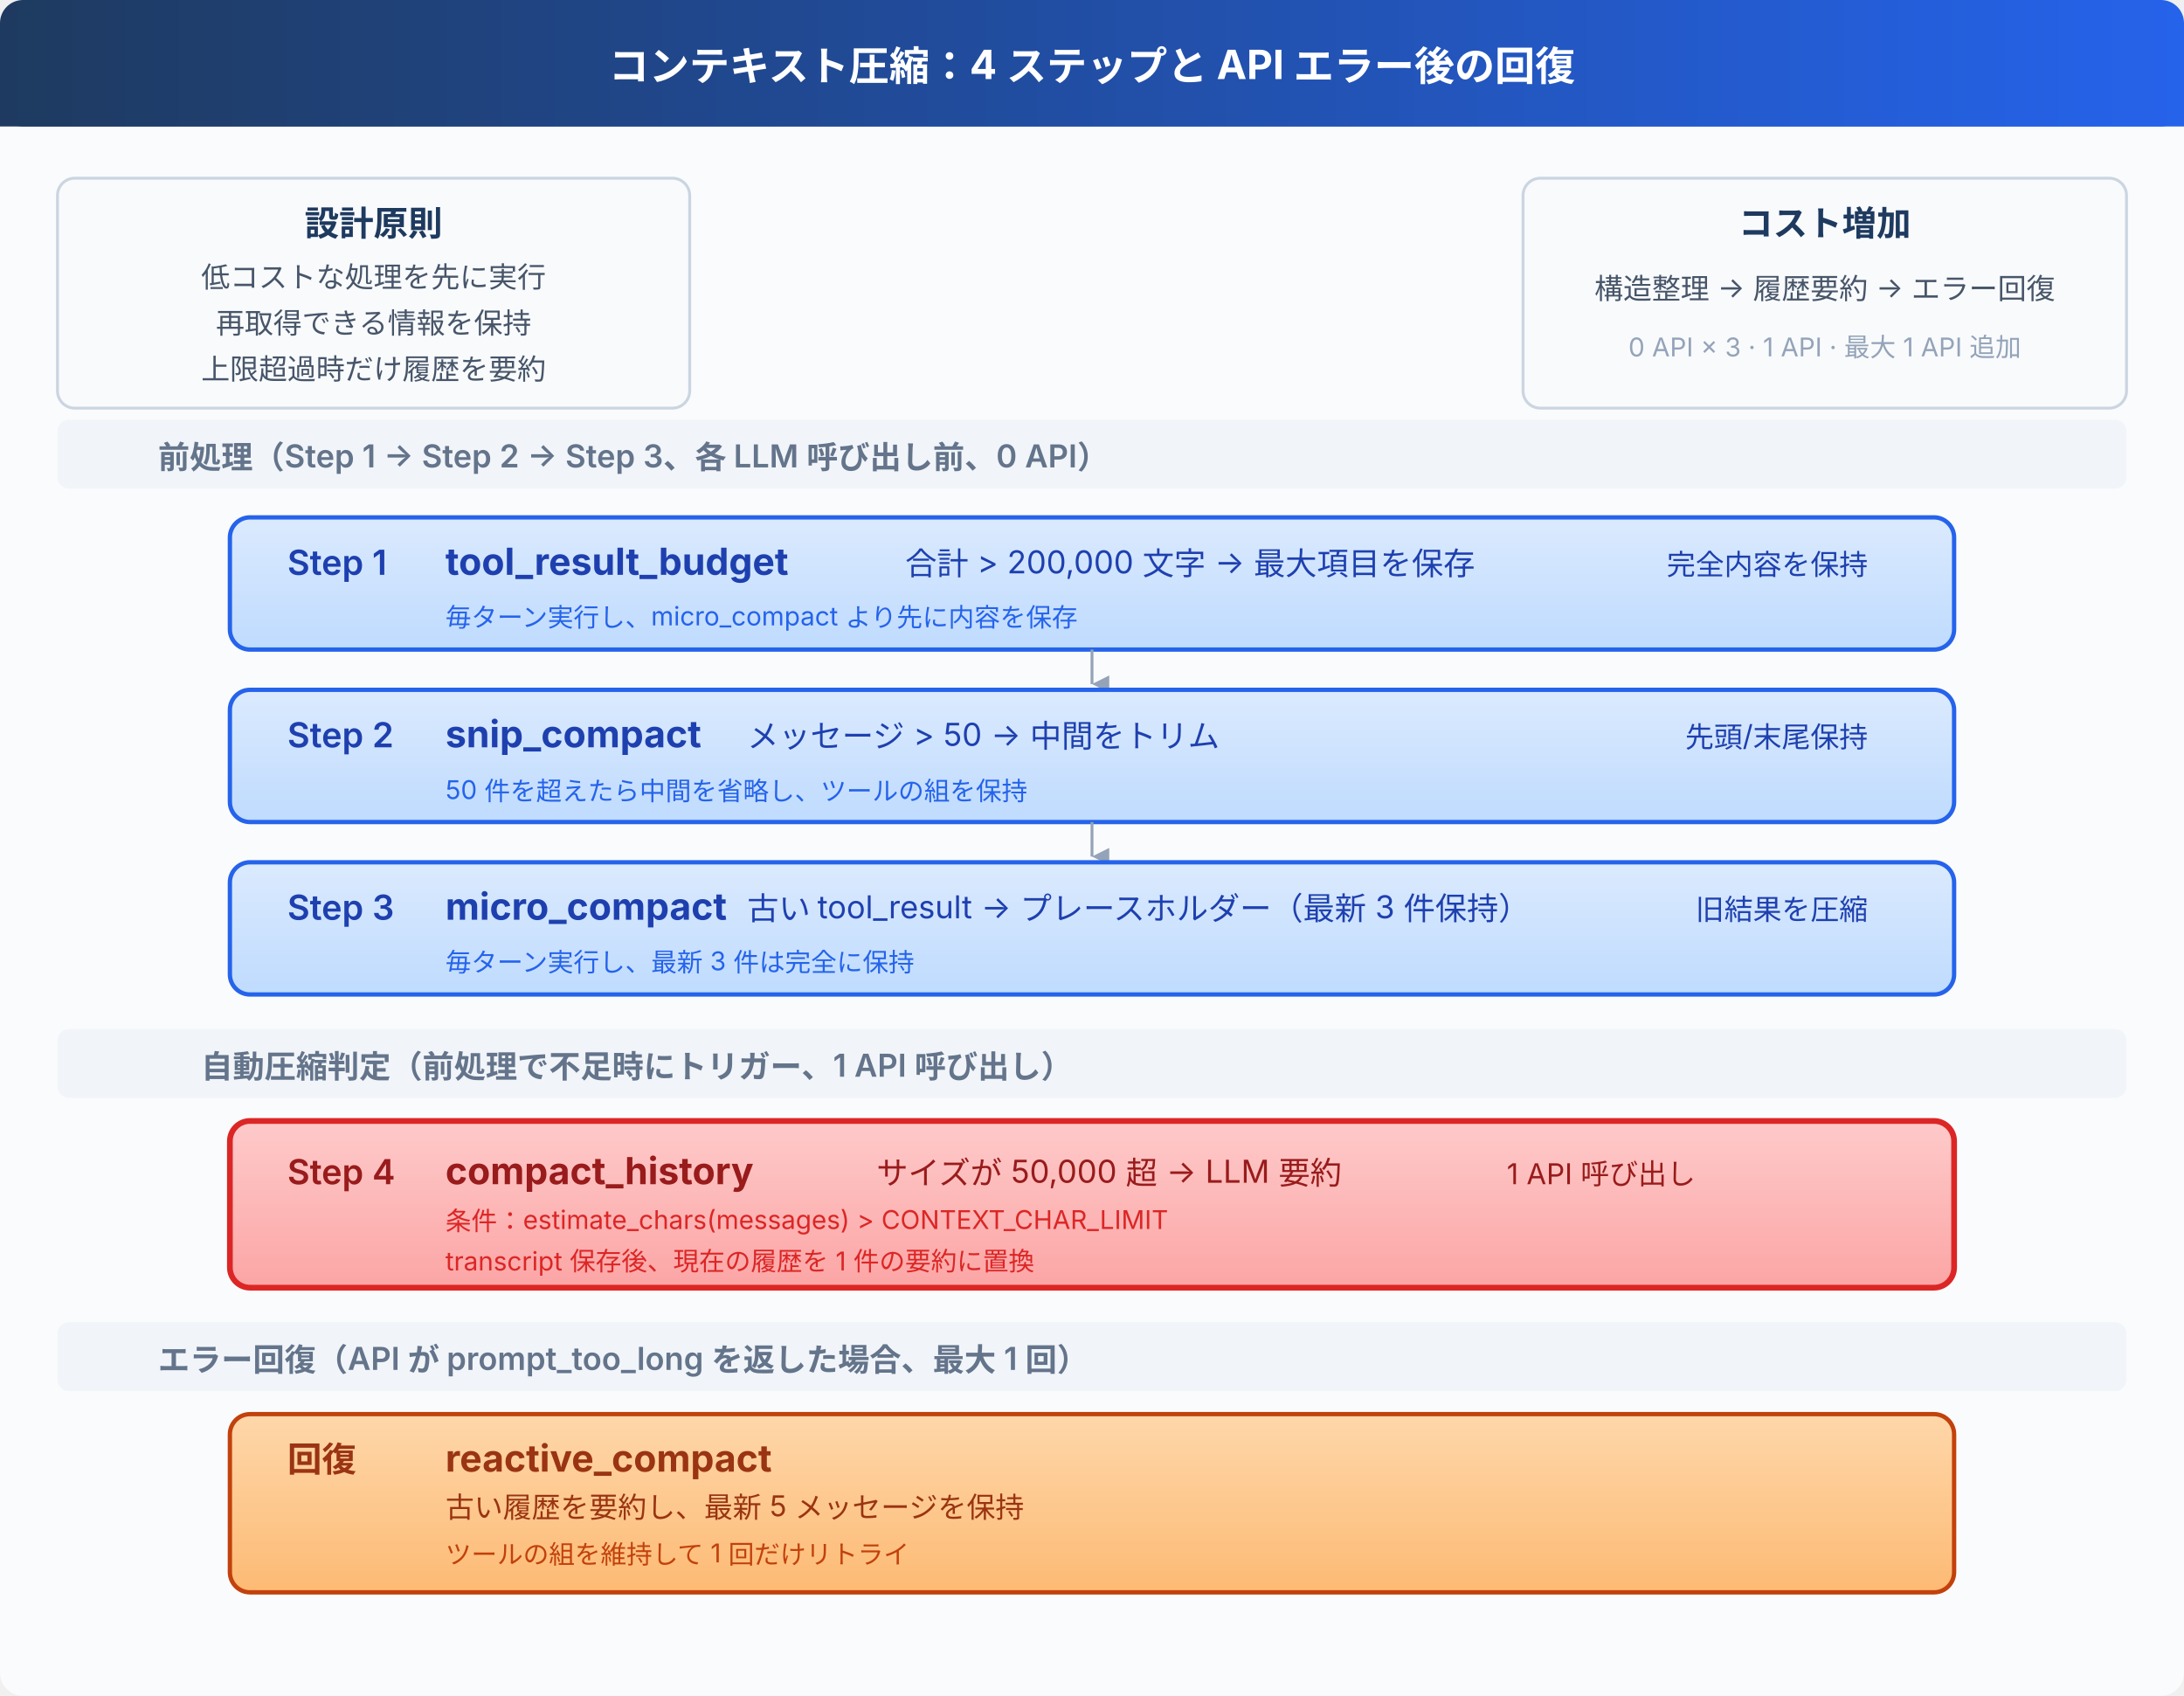
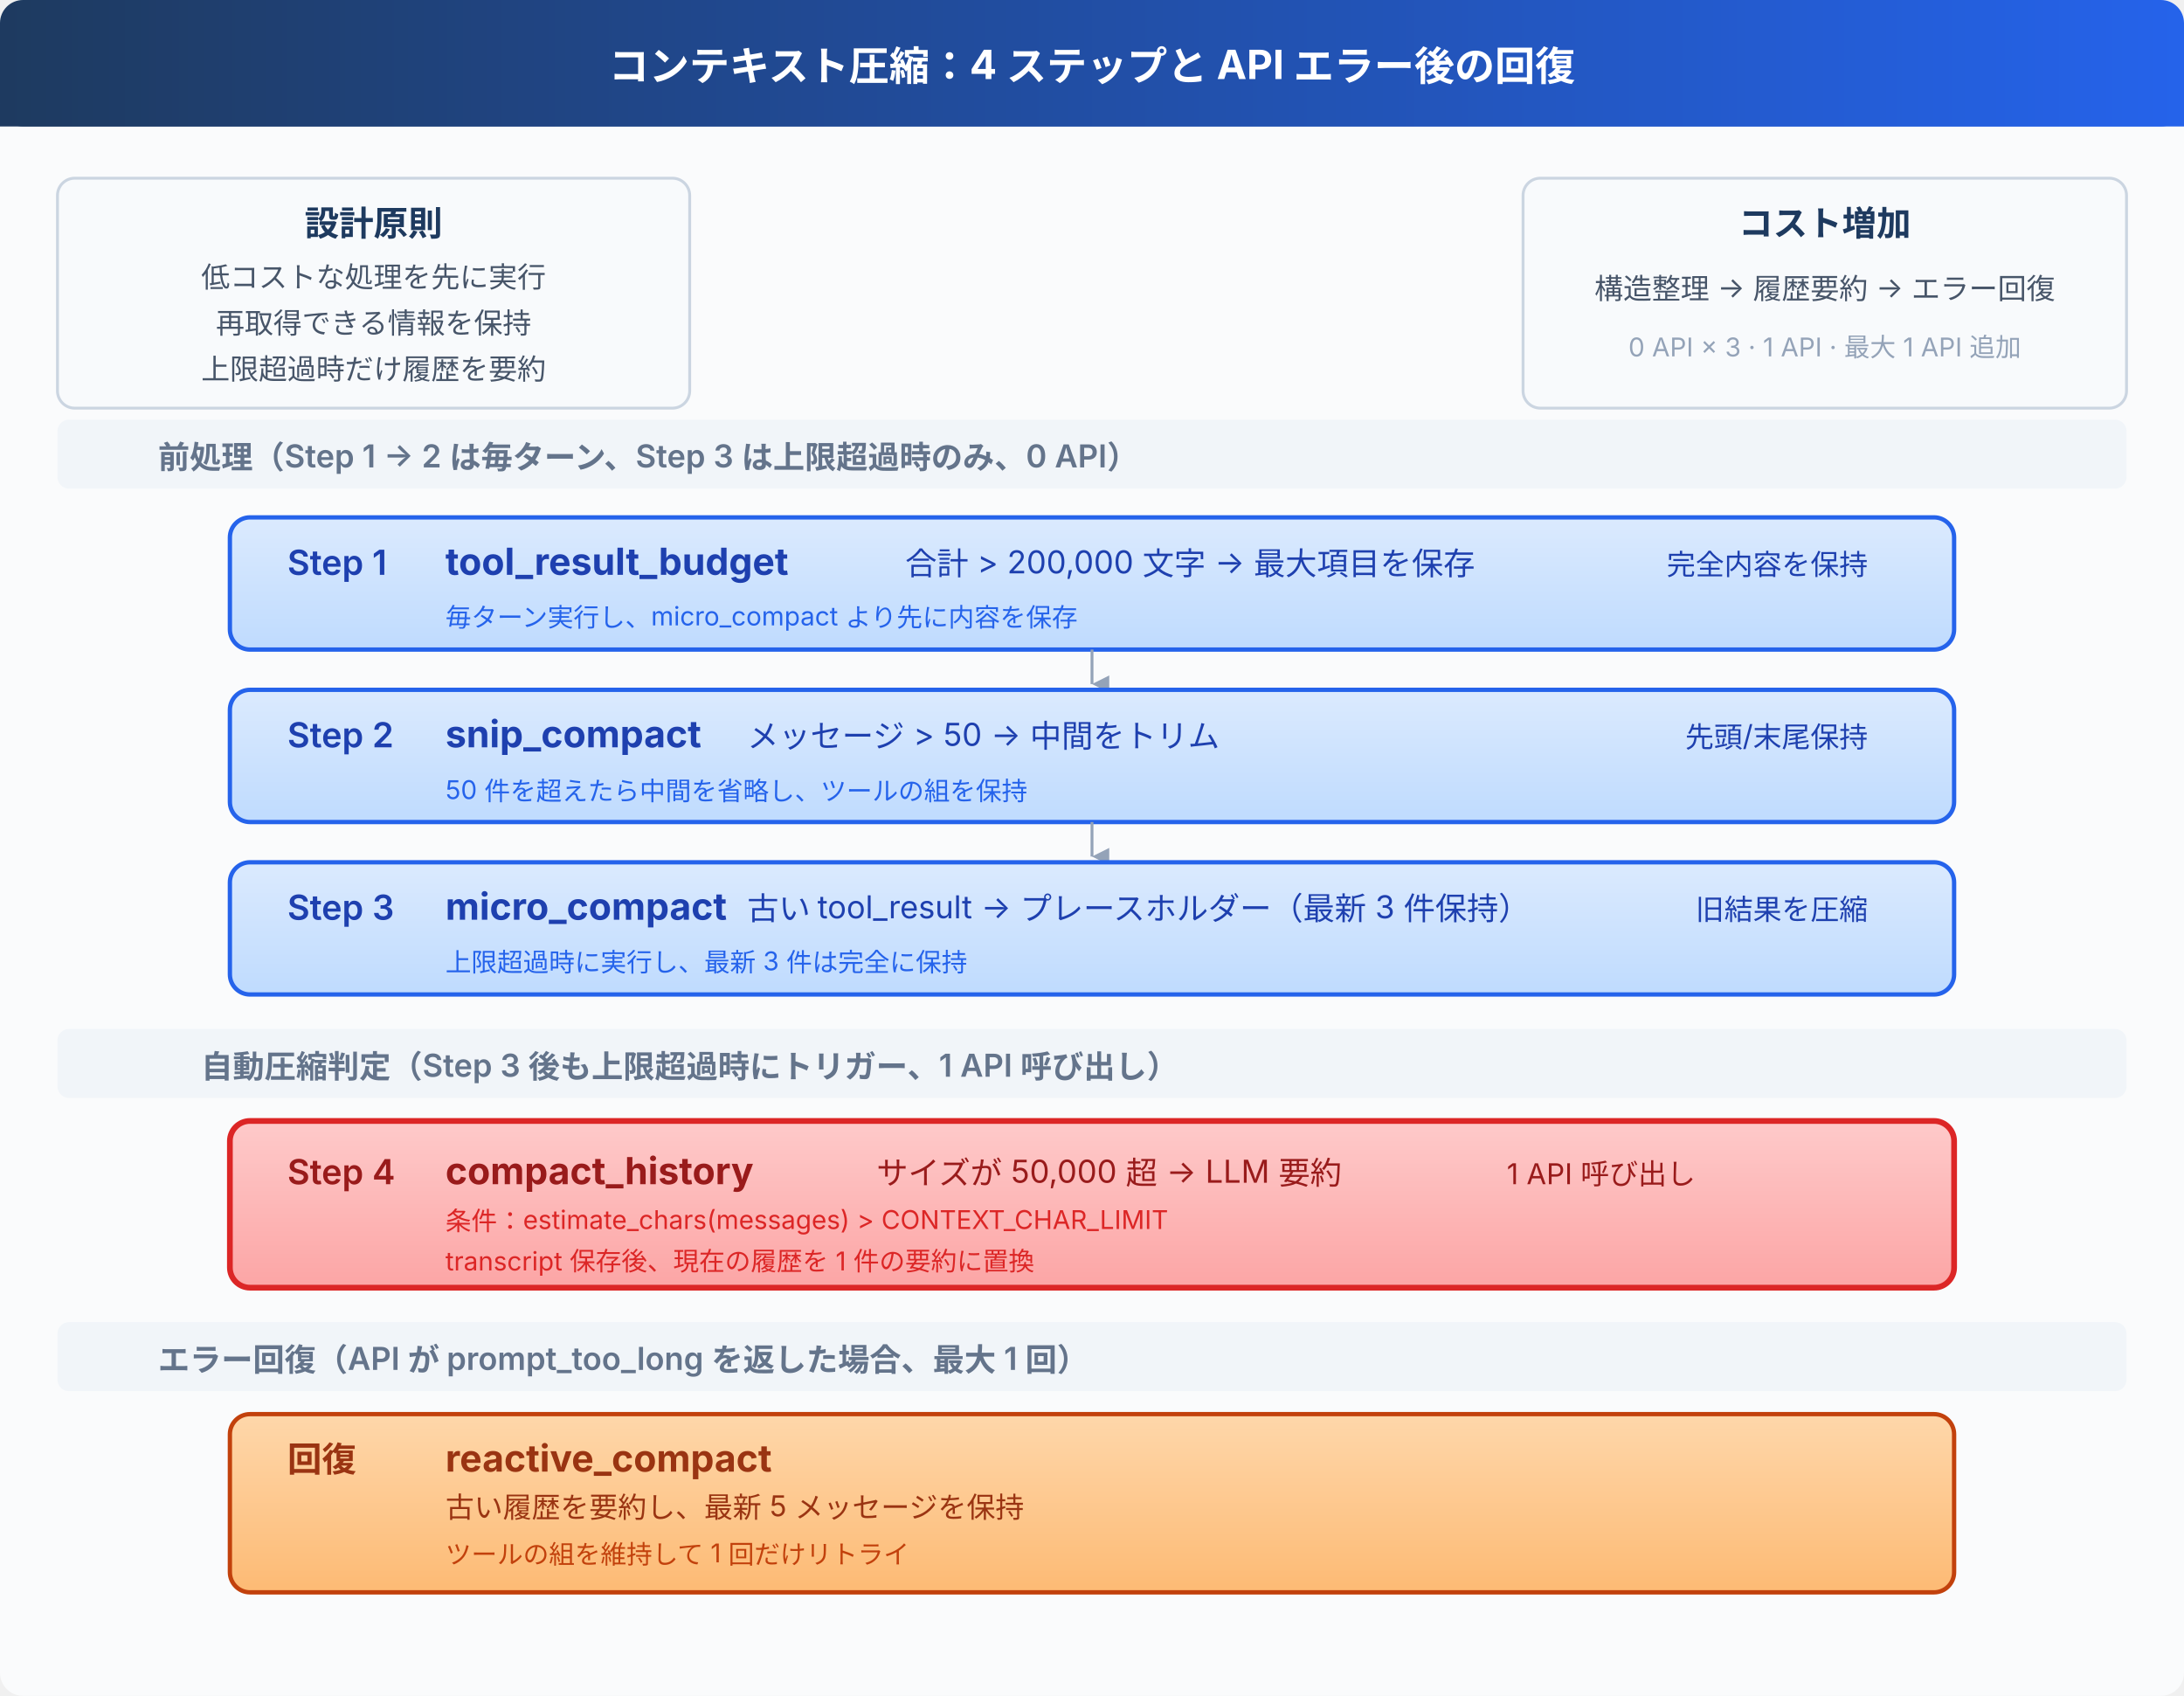
<svg xmlns="http://www.w3.org/2000/svg" viewBox="0 0 760 590" font-family="system-ui, -apple-system, sans-serif">
  <defs>
    <linearGradient id="header" x1="0" y1="0" x2="1" y2="0">
      <stop offset="0%" stop-color="#1e3a5f" />
      <stop offset="100%" stop-color="#2563eb" />
    </linearGradient>
    <linearGradient id="pre" x1="0" y1="0" x2="0" y2="1">
      <stop offset="0%" stop-color="#dbeafe" />
      <stop offset="100%" stop-color="#bfdbfe" />
    </linearGradient>
    <linearGradient id="auto" x1="0" y1="0" x2="0" y2="1">
      <stop offset="0%" stop-color="#fecaca" />
      <stop offset="100%" stop-color="#fca5a5" />
    </linearGradient>
    <linearGradient id="emergency" x1="0" y1="0" x2="0" y2="1">
      <stop offset="0%" stop-color="#fed7aa" />
      <stop offset="100%" stop-color="#fdba74" />
    </linearGradient>
    <marker id="arrow-d" viewBox="0 0 10 10" refX="5" refY="10" markerWidth="6" markerHeight="6" orient="auto">
      <path d="M 0 0 L 5 10 L 10 0 z" fill="#94a3b8" />
    </marker>
  </defs>
  <rect width="760" height="590" fill="#fafbfc" rx="8" />
  <rect x="0" y="0" width="760" height="44" fill="url(#header)" rx="8" />
  <rect x="0" y="36" width="760" height="8" fill="url(#header)" />
  <text x="380" y="28" fill="#fff" font-size="14" font-weight="700" text-anchor="middle">コンテキスト圧縮：4 ステップと API エラー後の回復</text>
  <rect x="20" y="62" width="220" height="80" rx="6" fill="#f8fafc" stroke="#cbd5e1" stroke-width="1" />
  <text x="130" y="82" fill="#1e3a5f" font-size="12" font-weight="700" text-anchor="middle">設計原則</text>
  <text x="130" y="100" fill="#475569" font-size="10" text-anchor="middle">低コストな処理を先に実行</text>
  <text x="130" y="116" fill="#475569" font-size="10" text-anchor="middle">再取得できる情報を保持</text>
  <text x="130" y="132" fill="#475569" font-size="10" text-anchor="middle">上限超過時だけ履歴を要約</text>
  <rect x="530" y="62" width="210" height="80" rx="6" fill="#f8fafc" stroke="#cbd5e1" stroke-width="1" />
  <text x="635" y="82" fill="#1e3a5f" font-size="12" font-weight="700" text-anchor="middle">コスト増加</text>
  <text x="635" y="104" fill="#475569" font-size="10" text-anchor="middle">構造整理 → 履歴要約 → エラー回復</text>
  <text x="635" y="124" fill="#94a3b8" font-size="9" text-anchor="middle">0 API × 3 · 1 API · 最大 1 API 追加</text>
  <rect x="20" y="146" width="720" height="24" rx="4" fill="#f1f5f9" />
-   <text x="55" y="163" fill="#64748b" font-size="11" font-weight="600">前処理（Step 1 → Step 2 → Step 3、各 LLM 呼び出し前、0 API）</text>
+   <text x="55" y="163" fill="#64748b" font-size="11" font-weight="600">前処理（Step 1 → 2 は毎ターン、Step 3 は上限超過時のみ、0 API）</text>
  <rect x="80" y="180" width="600" height="46" rx="7" fill="url(#pre)" stroke="#2563eb" stroke-width="1.5" />
  <text x="100" y="200" fill="#1e40af" font-size="12" font-weight="600">Step 1</text>
  <text x="155" y="200" fill="#1e40af" font-size="13" font-weight="700">tool_result_budget</text>
  <text x="315" y="200" fill="#1e40af" font-size="11">合計 &gt; 200,000 文字 → 最大項目を保存</text>
  <text x="650" y="200" fill="#1e40af" font-size="10" text-anchor="end">完全内容を保持</text>
  <text x="155" y="218" fill="#2563eb" font-size="9">毎ターン実行し、micro_compact より先に内容を保存</text>
  <line x1="380" y1="226" x2="380" y2="238" stroke="#94a3b8" stroke-width="1" marker-end="url(#arrow-d)" />
  <rect x="80" y="240" width="600" height="46" rx="7" fill="url(#pre)" stroke="#2563eb" stroke-width="1.5" />
  <text x="100" y="260" fill="#1e40af" font-size="12" font-weight="600">Step 2</text>
  <text x="155" y="260" fill="#1e40af" font-size="13" font-weight="700">snip_compact</text>
  <text x="260" y="260" fill="#1e40af" font-size="11">メッセージ &gt; 50 → 中間をトリム</text>
  <text x="650" y="260" fill="#1e40af" font-size="10" text-anchor="end">先頭/末尾保持</text>
  <text x="155" y="278" fill="#2563eb" font-size="9">50 件を超えたら中間を省略し、ツールの組を保持</text>
  <line x1="380" y1="286" x2="380" y2="298" stroke="#94a3b8" stroke-width="1" marker-end="url(#arrow-d)" />
  <rect x="80" y="300" width="600" height="46" rx="7" fill="url(#pre)" stroke="#2563eb" stroke-width="1.5" />
  <text x="100" y="320" fill="#1e40af" font-size="12" font-weight="600">Step 3</text>
  <text x="155" y="320" fill="#1e40af" font-size="13" font-weight="700">micro_compact</text>
  <text x="260" y="320" fill="#1e40af" font-size="11">古い tool_result → プレースホルダー（最新 3 件保持）</text>
  <text x="650" y="320" fill="#1e40af" font-size="10" text-anchor="end">旧結果を圧縮</text>
-   <text x="155" y="338" fill="#2563eb" font-size="9">毎ターン実行し、最新 3 件は完全に保持</text>
+   <text x="155" y="338" fill="#2563eb" font-size="9">上限超過時に実行し、最新 3 件は完全に保持</text>
  <rect x="20" y="358" width="720" height="24" rx="4" fill="#f1f5f9" />
-   <text x="70" y="375" fill="#64748b" font-size="11" font-weight="600">自動圧縮判定（前処理で不足時にトリガー、1 API 呼び出し）</text>
+   <text x="70" y="375" fill="#64748b" font-size="11" font-weight="600">自動圧縮判定（Step 3 後も上限超過時にトリガー、1 API 呼び出し）</text>
  <rect x="80" y="390" width="600" height="58" rx="7" fill="url(#auto)" stroke="#dc2626" stroke-width="2" />
  <text x="100" y="412" fill="#991b1b" font-size="12" font-weight="600">Step 4</text>
  <text x="155" y="412" fill="#991b1b" font-size="13" font-weight="700">compact_history</text>
  <text x="305" y="412" fill="#991b1b" font-size="11">サイズが 50,000 超 → LLM 要約</text>
  <text x="590" y="412" fill="#991b1b" font-size="10" text-anchor="end">1 API 呼び出し</text>
  <text x="155" y="428" fill="#dc2626" font-size="9">条件：estimate_chars(messages) &gt; CONTEXT_CHAR_LIMIT</text>
  <text x="155" y="442" fill="#dc2626" font-size="9">transcript 保存後、現在の履歴を 1 件の要約に置換</text>
  <rect x="20" y="460" width="720" height="24" rx="4" fill="#f1f5f9" />
  <text x="55" y="477" fill="#64748b" font-size="11" font-weight="600">エラー回復（API が prompt_too_long を返した場合、最大 1 回）</text>
  <rect x="80" y="492" width="600" height="62" rx="7" fill="url(#emergency)" stroke="#c2410c" stroke-width="1.5" />
  <text x="100" y="512" fill="#9a3412" font-size="12" font-weight="600">回復</text>
  <text x="155" y="512" fill="#9a3412" font-size="13" font-weight="700">reactive_compact</text>
  <text x="155" y="528" fill="#9a3412" font-size="10">古い履歴を要約し、最新 5 メッセージを保持</text>
  <text x="155" y="544" fill="#c2410c" font-size="9">ツールの組を維持して 1 回だけリトライ</text>
</svg>
